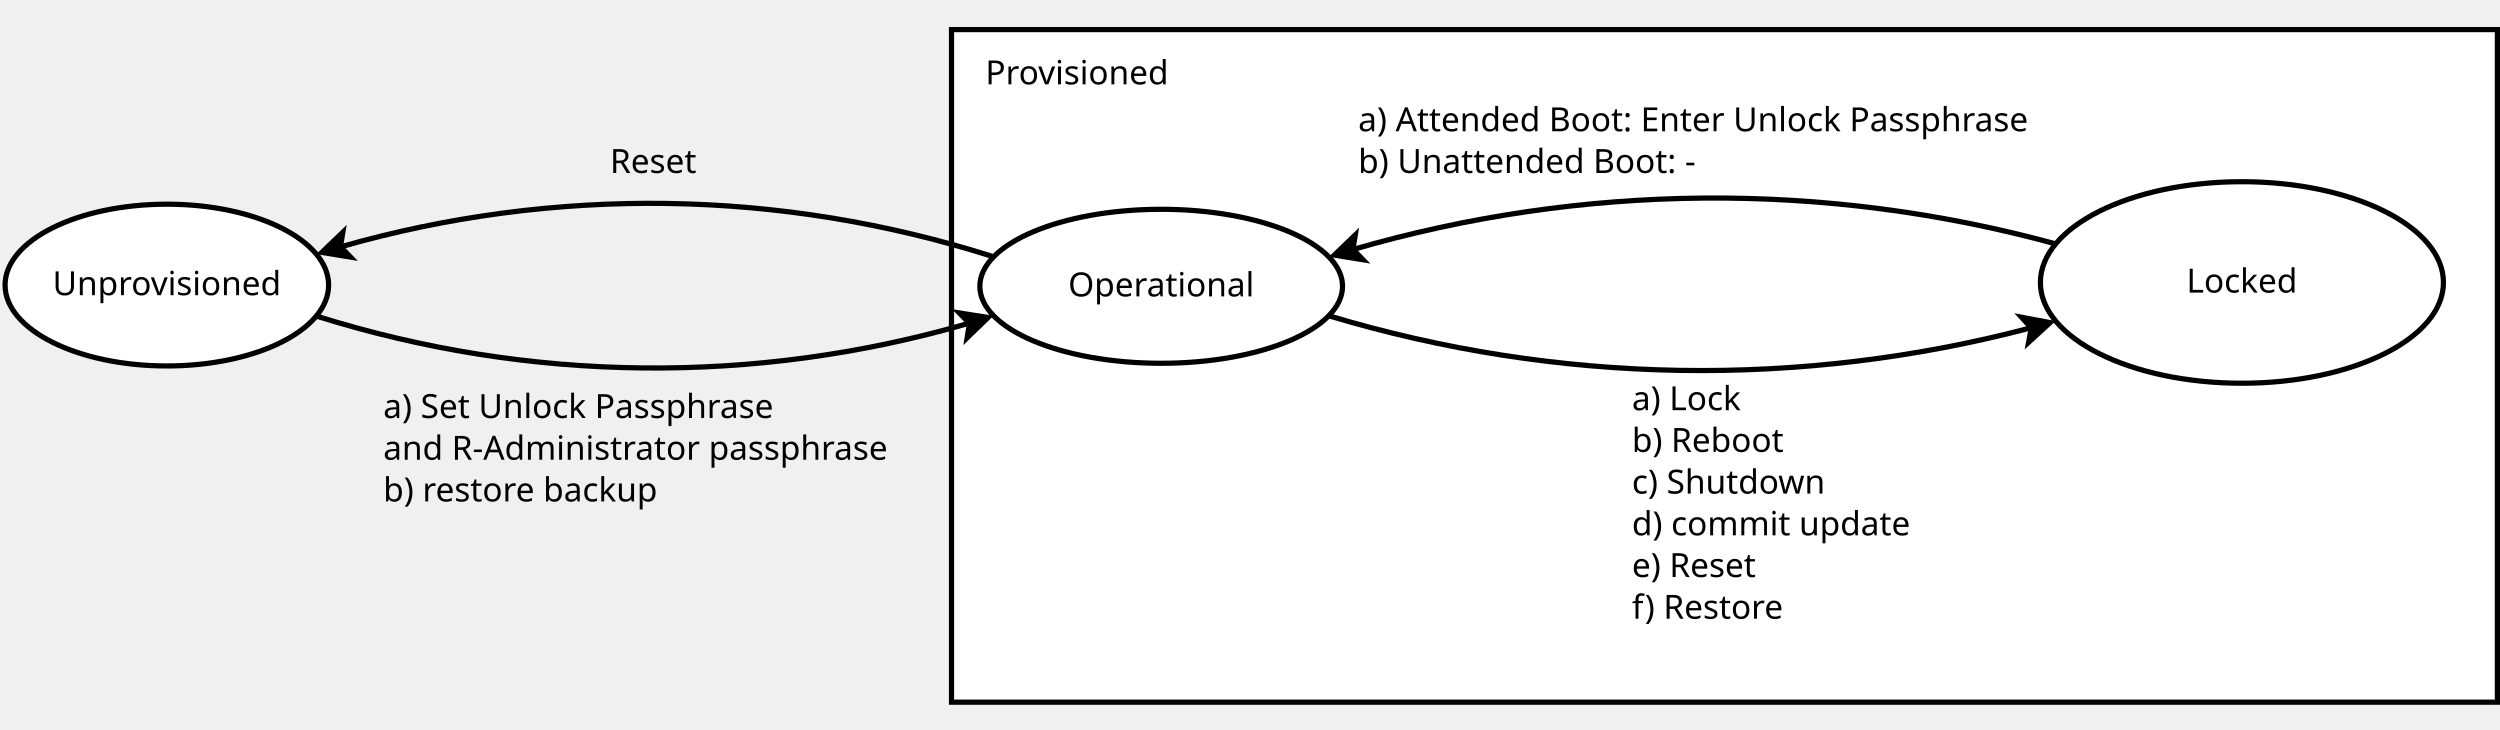
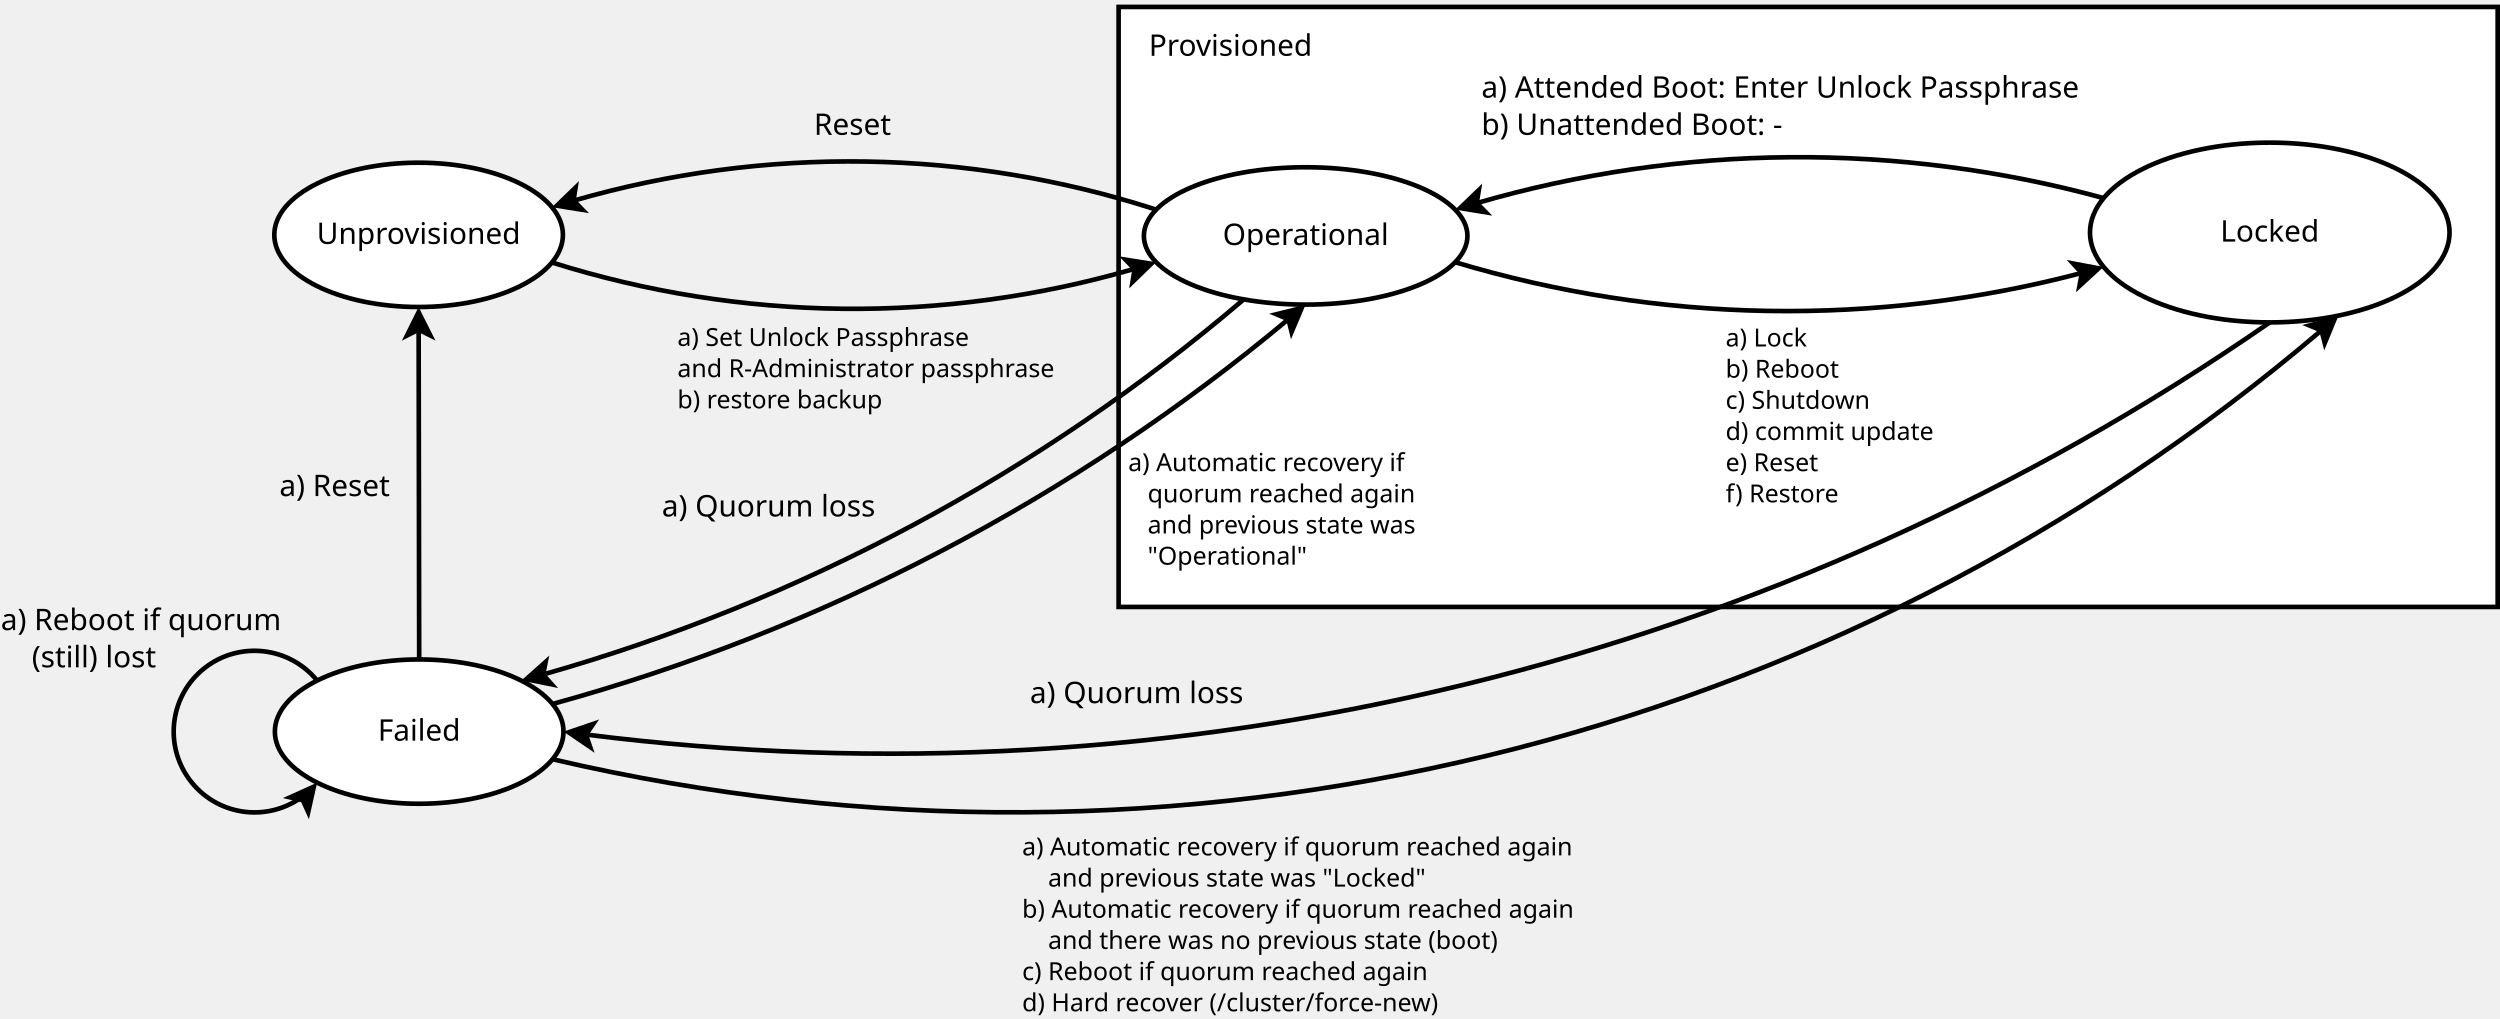
- <svg xmlns="http://www.w3.org/2000/svg" width="48cm" height="14cm" viewBox="336 189 959 261">
+ <svg xmlns="http://www.w3.org/2000/svg" width="54cm" height="22cm" viewBox="220 189 1075 436">
  <g id="Hintergrund">
    <g>
      <rect style="fill: #ffffff; fill-opacity: 1; stroke-opacity: 1; stroke-width: 2; stroke: #000000" x="701" y="191" width="593" height="258" rx="0" ry="0" />
-       <text font-size="12.8" style="fill: #000000; fill-opacity: 1; stroke: none;text-anchor:middle;font-family:sans-serif;font-style:normal;font-weight:normal" x="997.5" y="323.881">
-         <tspan x="997.5" y="323.881" />
+       <text font-size="12.8" style="fill: #000000; fill-opacity: 1; stroke: none;text-anchor:middle;font-family:sans-serif;font-style:normal;font-weight:normal" x="997.5" y="323.9">
+         <tspan x="997.5" y="323.9" />
      </text>
    </g>
    <g>
-       <ellipse style="fill: #ffffff; fill-opacity: 1; stroke-opacity: 1; stroke-width: 2; stroke: #000000" cx="400" cy="289" rx="62.054" ry="31.027" />
-       <text font-size="12.8" style="fill: #000000; fill-opacity: 1; stroke: none;text-anchor:middle;font-family:sans-serif;font-style:normal;font-weight:normal" x="400" y="292.881">
-         <tspan x="400" y="292.881">Unprovisioned</tspan>
+       <ellipse style="fill: #ffffff; fill-opacity: 1; stroke-opacity: 1; stroke-width: 2; stroke: #000000" cx="400" cy="289.001" rx="62.054" ry="31.027" />
+       <text font-size="12.8" style="fill: #000000; fill-opacity: 1; stroke: none;text-anchor:middle;font-family:sans-serif;font-style:normal;font-weight:normal" x="400" y="292.901">
+         <tspan x="400" y="292.901">Unprovisioned</tspan>
      </text>
    </g>
    <g>
      <ellipse style="fill: #ffffff; fill-opacity: 1; stroke-opacity: 1; stroke-width: 2; stroke: #000000" cx="781.433" cy="289.466" rx="69.567" ry="29.534" />
-       <text font-size="12.8" style="fill: #000000; fill-opacity: 1; stroke: none;text-anchor:middle;font-family:sans-serif;font-style:normal;font-weight:normal" x="781.433" y="293.347">
-         <tspan x="781.433" y="293.347">Operational</tspan>
+       <text font-size="12.8" style="fill: #000000; fill-opacity: 1; stroke: none;text-anchor:middle;font-family:sans-serif;font-style:normal;font-weight:normal" x="781.433" y="293.366">
+         <tspan x="781.433" y="293.366">Operational</tspan>
      </text>
    </g>
-     <text font-size="12.8" style="fill: #000000; fill-opacity: 1; stroke: none;text-anchor:start;font-family:sans-serif;font-style:normal;font-weight:normal" x="483" y="340">
-       <tspan x="483" y="340">a) Set Unlock Passphrase</tspan>
-       <tspan x="483" y="356">and R-Administrator passphrase</tspan>
-       <tspan x="483" y="372">b) restore backup</tspan>
+     <text font-size="10.724" style="fill: #000000; fill-opacity: 1; stroke: none;text-anchor:start;font-family:sans-serif;font-style:normal;font-weight:normal" x="511.277" y="336.782">
+       <tspan x="511.277" y="336.782">a) Set Unlock Passphrase</tspan>
+       <tspan x="511.277" y="350.187">and R-Administrator passphrase</tspan>
+       <tspan x="511.277" y="363.593">b) restore backup</tspan>
    </text>
    <g>
      <ellipse style="fill: #ffffff; fill-opacity: 1; stroke-opacity: 1; stroke-width: 2; stroke: #000000" cx="1196" cy="288" rx="77.307" ry="38.654" />
-       <text font-size="12.8" style="fill: #000000; fill-opacity: 1; stroke: none;text-anchor:middle;font-family:sans-serif;font-style:normal;font-weight:normal" x="1196" y="291.881">
-         <tspan x="1196" y="291.881">Locked</tspan>
+       <text font-size="12.8" style="fill: #000000; fill-opacity: 1; stroke: none;text-anchor:middle;font-family:sans-serif;font-style:normal;font-weight:normal" x="1196" y="291.9">
+         <tspan x="1196" y="291.9">Locked</tspan>
      </text>
    </g>
    <text font-size="12.8" style="fill: #000000; fill-opacity: 1; stroke: none;text-anchor:start;font-family:sans-serif;font-style:normal;font-weight:normal" x="857" y="230">
      <tspan x="857" y="230">a) Attended Boot: Enter Unlock Passphrase</tspan>
      <tspan x="857" y="246">b) Unattended Boot: -</tspan>
    </text>
    <g>
-       <path style="fill: none; stroke-opacity: 1; stroke-width: 2; stroke: #000000" d="M 717.16,278.164 A 432.019,432.019 0 0 0 466.637,274.344" />
-       <polygon style="fill: #000000; fill-opacity: 1; stroke-opacity: 1; stroke-width: 2; stroke: #000000" fill-rule="evenodd" points="459.445,276.466 467.509,268.722 466.607,274.239 470.479,278.271 " />
+       <path style="fill: none; stroke-opacity: 1; stroke-width: 2; stroke: #000000" d="M 717.16,278.164 A 427.68,427.68 0 0 0 466.628,274.316" />
+       <polygon style="fill: #000000; fill-opacity: 1; stroke-opacity: 1; stroke-width: 2; stroke: #000000" fill-rule="evenodd" points="459.443,276.459 467.482,268.689 466.598,274.209 470.482,278.229 " />
    </g>
    <text font-size="12.8" style="fill: #000000; fill-opacity: 1; stroke: none;text-anchor:start;font-family:sans-serif;font-style:normal;font-weight:normal" x="570" y="246">
      <tspan x="570" y="246">Reset</tspan>
    </text>
    <text font-size="12.8" style="fill: #000000; fill-opacity: 1; stroke: none;text-anchor:start;font-family:sans-serif;font-style:normal;font-weight:normal" x="997.5" y="320">
      <tspan x="997.5" y="320" />
    </text>
    <text font-size="12.8" style="fill: #000000; fill-opacity: 1; stroke: none;text-anchor:start;font-family:sans-serif;font-style:normal;font-weight:normal" x="714" y="212">
      <tspan x="714" y="212">Provisioned</tspan>
    </text>
    <g>
      <path style="fill: none; stroke-opacity: 1; stroke-width: 2; stroke: #000000" d="M 845.704,300.768 A 496.093,496.093 0 0 0 1115.19,305.368" />
      <polygon style="fill: #000000; fill-opacity: 1; stroke-opacity: 1; stroke-width: 2; stroke: #000000" fill-rule="evenodd" points="1122.43,303.405 1114.18,310.954 1115.21,305.461 1111.44,301.337 " />
    </g>
    <g>
      <path style="fill: none; stroke-opacity: 1; stroke-width: 2; stroke: #000000" d="M 1124.58,273.208 A 496.22,496.22 0 0 0 855.024,275.354" />
      <polygon style="fill: #000000; fill-opacity: 1; stroke-opacity: 1; stroke-width: 2; stroke: #000000" fill-rule="evenodd" points="847.838,277.498 855.894,269.744 854.998,275.262 858.874,279.29 " />
    </g>
-     <text font-size="12.8" style="fill: #000000; fill-opacity: 1; stroke: none;text-anchor:start;font-family:sans-serif;font-style:normal;font-weight:normal" x="962" y="337">
+     <text font-size="10.724" style="fill: #000000; fill-opacity: 1; stroke: none;text-anchor:start;font-family:sans-serif;font-style:normal;font-weight:normal" x="962" y="337">
      <tspan x="962" y="337">a) Lock</tspan>
-       <tspan x="962" y="353">b) Reboot</tspan>
-       <tspan x="962" y="369">c) Shutdown</tspan>
-       <tspan x="962" y="385">d) commit update</tspan>
-       <tspan x="962" y="401">e) Reset</tspan>
-       <tspan x="962" y="417">f) Restore</tspan>
+       <tspan x="962" y="350.406">b) Reboot</tspan>
+       <tspan x="962" y="363.811">c) Shutdown</tspan>
+       <tspan x="962" y="377.217">d) commit update</tspan>
+       <tspan x="962" y="390.622">e) Reset</tspan>
+       <tspan x="962" y="404.028">f) Restore</tspan>
    </text>
    <g>
      <path style="fill: none; stroke-opacity: 1; stroke-width: 2; stroke: #000000" d="M 457.31,300.87 A 432.013,432.013 0 0 0 707.845,303.594" />
      <polygon style="fill: #000000; fill-opacity: 1; stroke-opacity: 1; stroke-width: 2; stroke: #000000" fill-rule="evenodd" points="715.028,301.441 706.997,309.22 707.876,303.7 703.986,299.685 " />
    </g>
+     <g>
+       <ellipse style="fill: #ffffff; fill-opacity: 1; stroke-opacity: 1; stroke-width: 2; stroke: #000000" cx="400.248" cy="502.607" rx="62.054" ry="31.027" />
+       <text font-size="12.8" style="fill: #000000; fill-opacity: 1; stroke: none;text-anchor:middle;font-family:sans-serif;font-style:normal;font-weight:normal" x="400.248" y="506.507">
+         <tspan x="400.248" y="506.507">Failed</tspan>
+       </text>
+     </g>
+     <g>
+       <line style="fill: none; stroke-opacity: 1; stroke-width: 2; stroke: #000000" x1="400.248" y1="471.58" x2="400.016" y2="329.762" />
+       <polygon style="fill: #000000; fill-opacity: 1; stroke-opacity: 1; stroke-width: 2; stroke: #000000" fill-rule="evenodd" points="400.004,322.262 405.02,332.254 400.016,329.762 395.02,332.27 " />
+     </g>
+     <text font-size="12.8" style="fill: #000000; fill-opacity: 1; stroke: none;text-anchor:start;font-family:sans-serif;font-style:normal;font-weight:normal" x="340.138" y="401.334">
+       <tspan x="340.138" y="401.334">a) Reset</tspan>
+     </text>
+     <g>
+       <path style="fill: none; stroke-opacity: 1; stroke-width: 2; stroke: #000000" d="M 754.811,316.751 A 801.524,801.524 0 0 1 453.507,478.065" />
+       <polygon style="fill: #000000; fill-opacity: 1; stroke-opacity: 1; stroke-width: 2; stroke: #000000" fill-rule="evenodd" points="446.284,480.083 454.629,472.642 453.523,478.122 457.244,482.294 " />
+     </g>
+     <text font-size="12.8" style="fill: #000000; fill-opacity: 1; stroke: none;text-anchor:start;font-family:sans-serif;font-style:normal;font-weight:normal" x="504.585" y="410.085">
+       <tspan x="504.585" y="410.085">a) Quorum loss</tspan>
+     </text>
+     <g>
+       <path style="fill: none; stroke-opacity: 1; stroke-width: 2; stroke: #000000" d="M 1196,326.654 A 1042,1042 0 0 1 471.955,503.874" />
+       <polygon style="fill: #000000; fill-opacity: 1; stroke-opacity: 1; stroke-width: 2; stroke: #000000" fill-rule="evenodd" points="464.518,502.909 475.1,499.301 471.949,503.919 473.753,509.21 " />
+     </g>
+     <text font-size="10.724" style="fill: #000000; fill-opacity: 1; stroke: none;text-anchor:start;font-family:sans-serif;font-style:normal;font-weight:normal" x="705.115" y="390.606">
+       <tspan x="705.115" y="390.606">a) Automatic recovery if</tspan>
+       <tspan xml:space="preserve" x="705.115" y="404.011">   quorum reached again</tspan>
+       <tspan xml:space="preserve" x="705.115" y="417.417">   and previous state was</tspan>
+       <tspan xml:space="preserve" x="705.115" y="430.822">   "Operational"</tspan>
+     </text>
+     <g>
+       <path style="fill: none; stroke-opacity: 1; stroke-width: 2; stroke: #000000" d="M 457.578,514.482 A 867.98,867.98 0 0 0 1218.21,330.065" />
+       <polygon style="fill: #000000; fill-opacity: 1; stroke-opacity: 1; stroke-width: 2; stroke: #000000" fill-rule="evenodd" points="1223.9,325.179 1219.64,335.518 1218.24,330.106 1213.07,327.979 " />
+     </g>
+     <text font-size="10.724" style="fill: #000000; fill-opacity: 1; stroke: none;text-anchor:start;font-family:sans-serif;font-style:normal;font-weight:normal" x="659.503" y="555.844">
+       <tspan x="659.503" y="555.844">a) Automatic recovery if quorum reached again</tspan>
+       <tspan xml:space="preserve" x="659.503" y="569.249">    and previous state was "Locked"</tspan>
+       <tspan x="659.503" y="582.655">b) Automatic recovery if quorum reached again</tspan>
+       <tspan xml:space="preserve" x="659.503" y="596.06">    and there was no previous state (boot)</tspan>
+       <tspan x="659.503" y="609.466">c) Reboot if quorum reached again</tspan>
+       <tspan x="659.503" y="622.871">d) Hard recover (/cluster/force-new)</tspan>
+     </text>
+     <g>
+       <path style="fill: none; stroke-opacity: 1; stroke-width: 2; stroke: #000000" d="M 356.37,480.668 A 34.744,34.744 0 1 0 349.451,531.002" />
+       <polygon style="fill: #000000; fill-opacity: 1; stroke-opacity: 1; stroke-width: 2; stroke: #000000" fill-rule="evenodd" points="354.958,526.28 352.521,537.191 350.222,532.096 344.766,530.877 " />
+     </g>
+     <text font-size="12.8" style="fill: #000000; fill-opacity: 1; stroke: none;text-anchor:start;font-family:sans-serif;font-style:normal;font-weight:normal" x="220.359" y="458.962">
+       <tspan x="220.359" y="458.962">a) Reboot if quorum</tspan>
+       <tspan xml:space="preserve" x="220.359" y="474.962">    (still) lost</tspan>
+     </text>
+     <g>
+       <path style="fill: none; stroke-opacity: 1; stroke-width: 2; stroke: #000000" d="M 457.578,490.733 A 841.104,841.104 0 0 0 773.996,325.282" />
+       <polygon style="fill: #000000; fill-opacity: 1; stroke-opacity: 1; stroke-width: 2; stroke: #000000" fill-rule="evenodd" points="779.734,320.452 775.381,330.75 774.032,325.325 768.883,323.149 " />
+     </g>
+     <text font-size="12.8" style="fill: #000000; fill-opacity: 1; stroke: none;text-anchor:start;font-family:sans-serif;font-style:normal;font-weight:normal" x="662.868" y="490.364">
+       <tspan x="662.868" y="490.364">a) Quorum loss</tspan>
+     </text>
  </g>
</svg>
